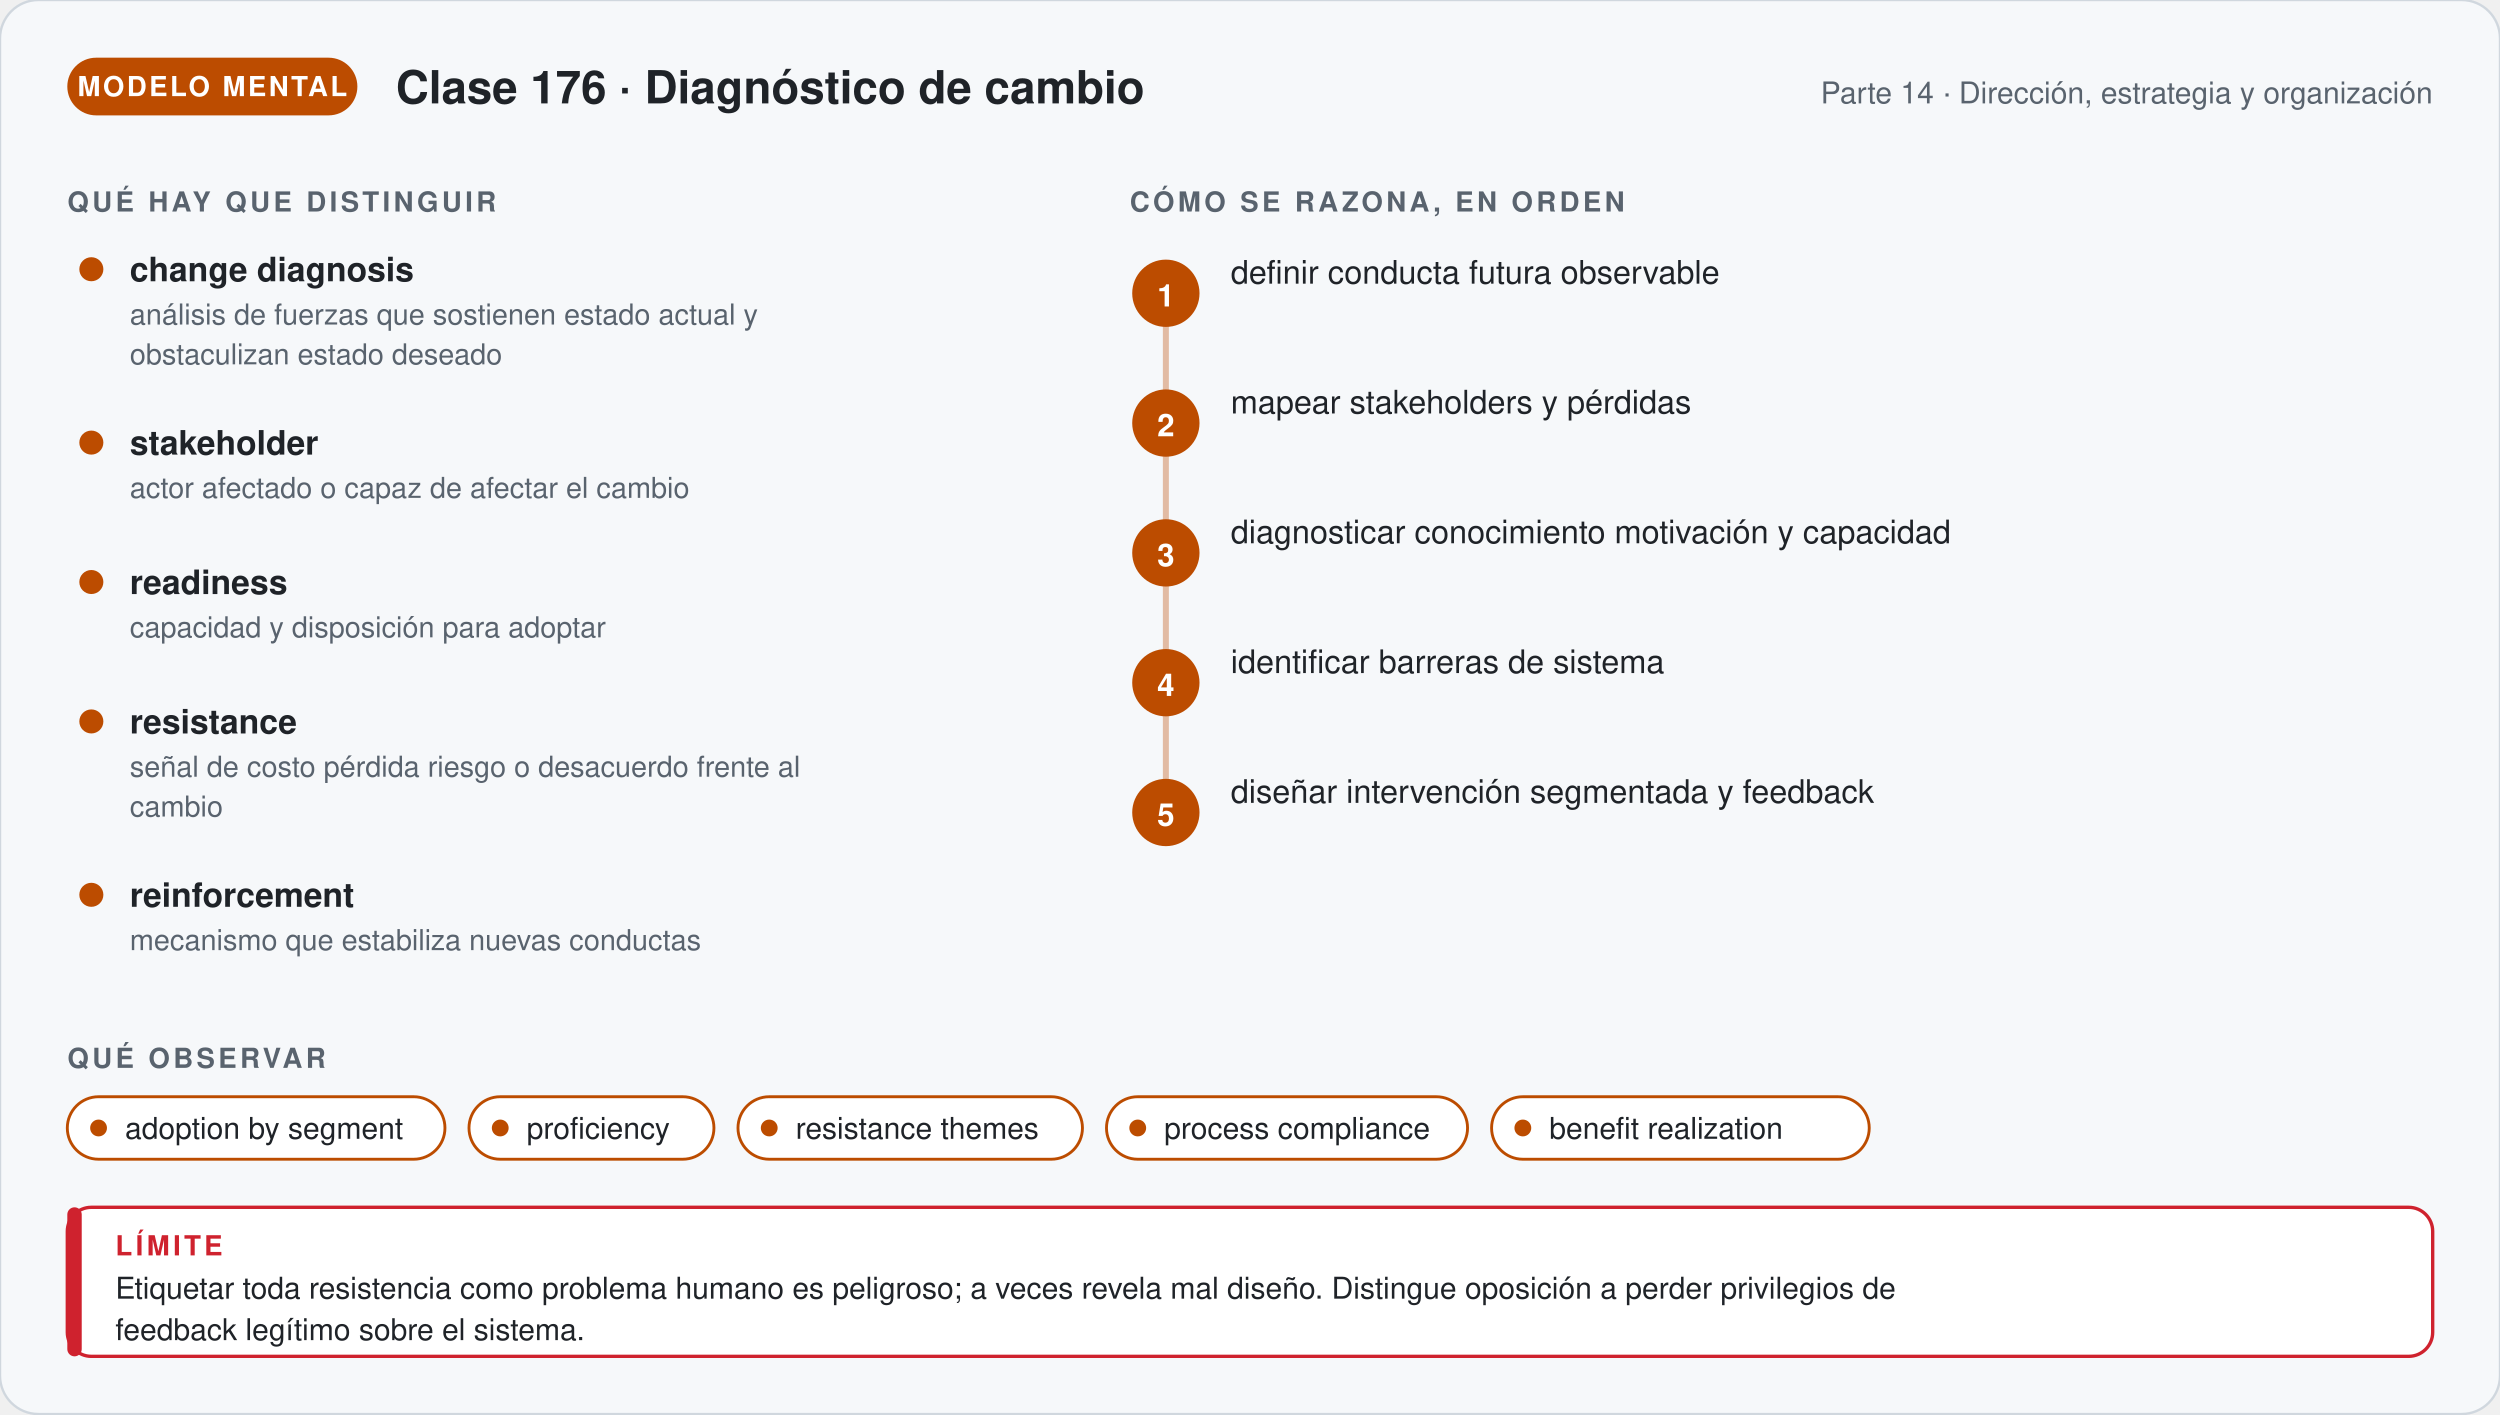
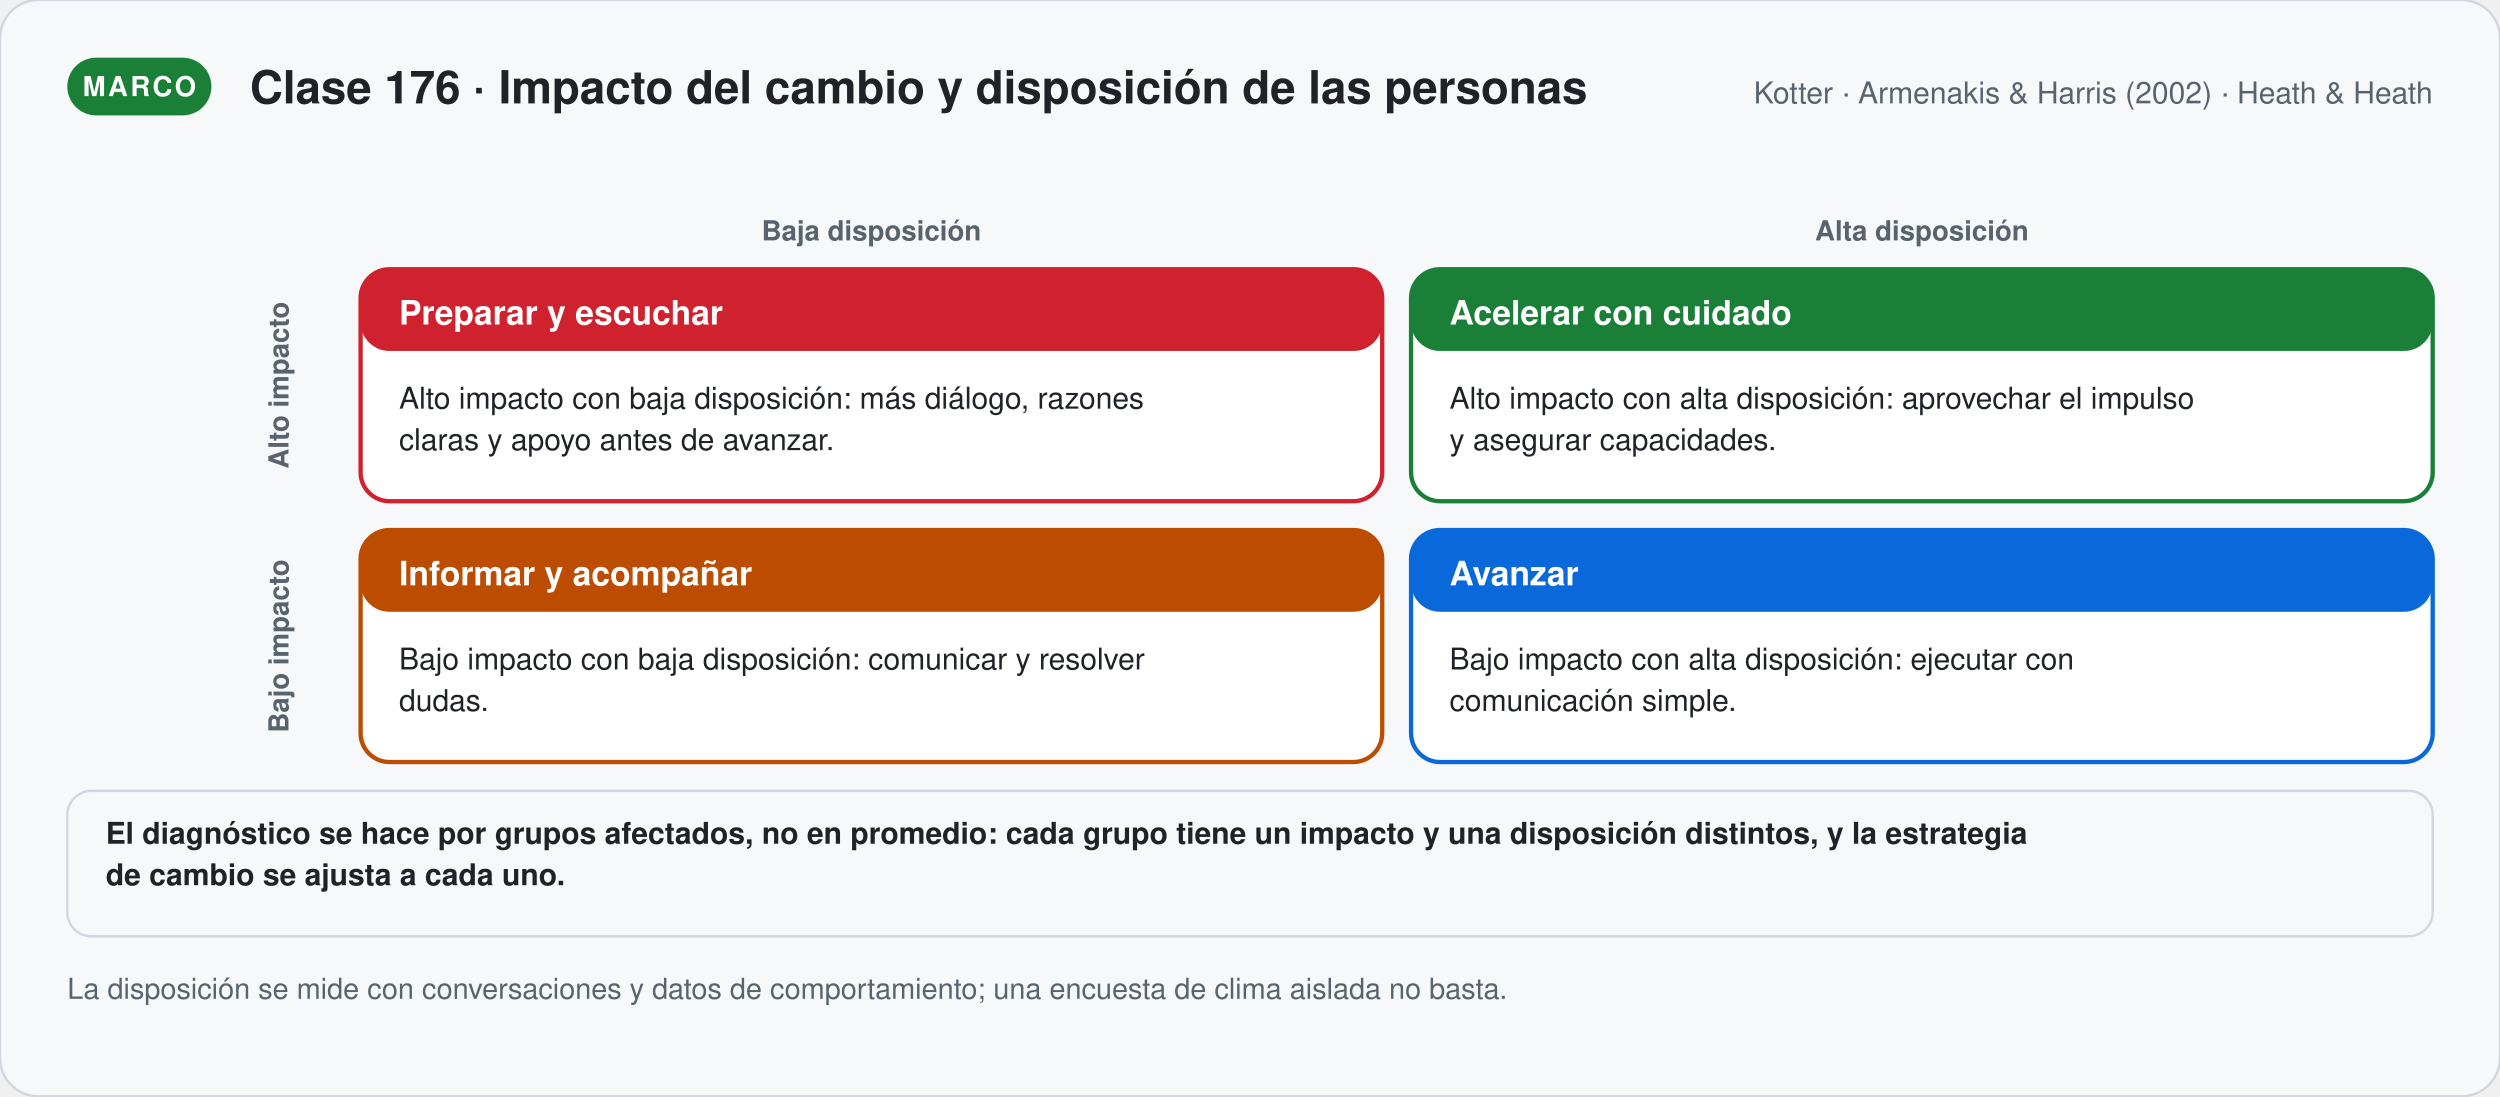
- <svg xmlns="http://www.w3.org/2000/svg" viewBox="0 0 1040 588.24" width="1040" role="img" aria-labelledby="t-g176 d-g176" font-family="'Segoe UI', 'Helvetica Neue', Helvetica, Arial, sans-serif">
+ <svg xmlns="http://www.w3.org/2000/svg" viewBox="0 0 1040 456.06" width="1040" role="img" aria-labelledby="t-s176 d-s176" font-family="'Segoe UI', 'Helvetica Neue', Helvetica, Arial, sans-serif">
  <defs>
-     <marker id="p-g176" viewBox="0 0 10 10" refX="8" refY="5" markerWidth="7" markerHeight="7" orient="auto">
+     <marker id="p-s176" viewBox="0 0 10 10" refX="8" refY="5" markerWidth="7" markerHeight="7" orient="auto">
      <path d="M1,1 L9,5 L1,9 Z" fill="#59636e" />
    </marker>
  </defs>
-   <rect width="1040" height="588.24" rx="16" fill="#f6f8fa" stroke="#d0d7de" />
-   <rect x="28" y="24" width="120.67" height="24" rx="12" fill="#bc4c00" />
-   <text x="88.335" y="40" font-size="11.5" font-weight="700" fill="#ffffff" text-anchor="middle" letter-spacing="1">MODELO MENTAL</text>
-   <text x="164.67" y="43" font-size="19" font-weight="700" fill="#1f2328" text-anchor="start">Clase 176 · Diagnóstico de cambio</text>
-   <text x="1012" y="43" font-size="12.5" font-weight="400" fill="#59636e" text-anchor="end">Parte 14 · Dirección, estrategia y organización</text>
-   <text x="28" y="88" font-size="11.5" font-weight="700" fill="#59636e" text-anchor="start" letter-spacing="1.4">QUÉ HAY QUE DISTINGUIR</text>
-   <circle cx="38" cy="112" r="5" fill="#bc4c00" />
-   <text x="54" y="117" font-size="14" font-weight="700" fill="#1f2328" text-anchor="start">change diagnosis</text>
-   <text x="54" y="135" font-size="12" font-weight="400" fill="#59636e" text-anchor="start">análisis de fuerzas que sostienen estado actual y</text>
-   <text x="54" y="151.56" font-size="12" font-weight="400" fill="#59636e" text-anchor="start">obstaculizan estado deseado</text>
-   <circle cx="38" cy="184.12" r="5" fill="#bc4c00" />
-   <text x="54" y="189.12" font-size="14" font-weight="700" fill="#1f2328" text-anchor="start">stakeholder</text>
-   <text x="54" y="207.12" font-size="12" font-weight="400" fill="#59636e" text-anchor="start">actor afectado o capaz de afectar el cambio</text>
-   <circle cx="38" cy="242.12" r="5" fill="#bc4c00" />
-   <text x="54" y="247.12" font-size="14" font-weight="700" fill="#1f2328" text-anchor="start">readiness</text>
-   <text x="54" y="265.12" font-size="12" font-weight="400" fill="#59636e" text-anchor="start">capacidad y disposición para adoptar</text>
-   <circle cx="38" cy="300.12" r="5" fill="#bc4c00" />
-   <text x="54" y="305.12" font-size="14" font-weight="700" fill="#1f2328" text-anchor="start">resistance</text>
-   <text x="54" y="323.12" font-size="12" font-weight="400" fill="#59636e" text-anchor="start">señal de costo pérdida riesgo o desacuerdo frente al</text>
-   <text x="54" y="339.68" font-size="12" font-weight="400" fill="#59636e" text-anchor="start">cambio</text>
-   <circle cx="38" cy="372.24" r="5" fill="#bc4c00" />
-   <text x="54" y="377.24" font-size="14" font-weight="700" fill="#1f2328" text-anchor="start">reinforcement</text>
-   <text x="54" y="395.24" font-size="12" font-weight="400" fill="#59636e" text-anchor="start">mecanismo que estabiliza nuevas conductas</text>
-   <text x="470" y="88" font-size="11.5" font-weight="700" fill="#59636e" text-anchor="start" letter-spacing="1.4">CÓMO SE RAZONA, EN ORDEN</text>
-   <path d="M485,122 V338" stroke="#bc4c00" stroke-width="2.5" stroke-opacity="0.35" />
-   <circle cx="485" cy="122" r="14" fill="#bc4c00" />
-   <text x="485" y="127.5" font-size="13" font-weight="700" fill="#ffffff" text-anchor="middle">1</text>
-   <text x="512" y="118" font-size="13.5" font-weight="500" fill="#1f2328" text-anchor="start">definir conducta futura observable</text>
-   <circle cx="485" cy="176" r="14" fill="#bc4c00" />
-   <text x="485" y="181.5" font-size="13" font-weight="700" fill="#ffffff" text-anchor="middle">2</text>
-   <text x="512" y="172" font-size="13.5" font-weight="500" fill="#1f2328" text-anchor="start">mapear stakeholders y pérdidas</text>
-   <circle cx="485" cy="230" r="14" fill="#bc4c00" />
-   <text x="485" y="235.5" font-size="13" font-weight="700" fill="#ffffff" text-anchor="middle">3</text>
-   <text x="512" y="226" font-size="13.5" font-weight="500" fill="#1f2328" text-anchor="start">diagnosticar conocimiento motivación y capacidad</text>
-   <circle cx="485" cy="284" r="14" fill="#bc4c00" />
-   <text x="485" y="289.5" font-size="13" font-weight="700" fill="#ffffff" text-anchor="middle">4</text>
-   <text x="512" y="280" font-size="13.5" font-weight="500" fill="#1f2328" text-anchor="start">identificar barreras de sistema</text>
-   <circle cx="485" cy="338" r="14" fill="#bc4c00" />
-   <text x="485" y="343.5" font-size="13" font-weight="700" fill="#ffffff" text-anchor="middle">5</text>
-   <text x="512" y="334" font-size="13.5" font-weight="500" fill="#1f2328" text-anchor="start">diseñar intervención segmentada y feedback</text>
-   <text x="28" y="444.24" font-size="11.5" font-weight="700" fill="#59636e" text-anchor="start" letter-spacing="1.4">QUÉ OBSERVAR</text>
-   <rect x="28" y="456.24" width="157.1" height="26" rx="13" fill="#ffffff" stroke="#bc4c00" stroke-width="1.2" />
-   <circle cx="41" cy="469.24" r="3.5" fill="#bc4c00" />
-   <text x="52" y="473.74" font-size="12.5" font-weight="400" fill="#1f2328" text-anchor="start">adoption by segment</text>
-   <rect x="195.1" y="456.24" width="101.9" height="26" rx="13" fill="#ffffff" stroke="#bc4c00" stroke-width="1.2" />
-   <circle cx="208.1" cy="469.24" r="3.5" fill="#bc4c00" />
-   <text x="219.1" y="473.74" font-size="12.5" font-weight="400" fill="#1f2328" text-anchor="start">proficiency</text>
-   <rect x="307" y="456.24" width="143.3" height="26" rx="13" fill="#ffffff" stroke="#bc4c00" stroke-width="1.2" />
-   <circle cx="320" cy="469.24" r="3.5" fill="#bc4c00" />
-   <text x="331" y="473.74" font-size="12.5" font-weight="400" fill="#1f2328" text-anchor="start">resistance themes</text>
-   <rect x="460.3" y="456.24" width="150.2" height="26" rx="13" fill="#ffffff" stroke="#bc4c00" stroke-width="1.2" />
-   <circle cx="473.3" cy="469.24" r="3.5" fill="#bc4c00" />
-   <text x="484.3" y="473.74" font-size="12.5" font-weight="400" fill="#1f2328" text-anchor="start">process compliance</text>
-   <rect x="620.5" y="456.24" width="157.1" height="26" rx="13" fill="#ffffff" stroke="#bc4c00" stroke-width="1.2" />
-   <circle cx="633.5" cy="469.24" r="3.5" fill="#bc4c00" />
-   <text x="644.5" y="473.74" font-size="12.5" font-weight="400" fill="#1f2328" text-anchor="start">benefit realization</text>
-   <rect x="28" y="502.24" width="984" height="62" rx="10" fill="#ffffff" stroke="#cf222e" stroke-width="1.4" />
-   <rect x="28" y="502.24" width="6" height="62" rx="3" fill="#cf222e" />
-   <text x="48" y="522.24" font-size="11.5" font-weight="700" fill="#cf222e" text-anchor="start" letter-spacing="1.4">LÍMITE</text>
-   <text x="48" y="540.24" font-size="12.5" font-weight="400" fill="#1f2328" text-anchor="start">Etiquetar toda resistencia como problema humano es peligroso; a veces revela mal diseño. Distingue oposición a perder privilegios de</text>
-   <text x="48" y="557.49" font-size="12.5" font-weight="400" fill="#1f2328" text-anchor="start">feedback legítimo sobre el sistema.</text>
+   <rect width="1040" height="456.06" rx="16" fill="#f6f8fa" stroke="#d0d7de" />
+   <rect x="28" y="24" width="59.95" height="24" rx="12" fill="#1a7f37" />
+   <text x="57.975" y="40" font-size="11.5" font-weight="700" fill="#ffffff" text-anchor="middle" letter-spacing="1">MARCO</text>
+   <text x="103.95" y="43" font-size="19" font-weight="700" fill="#1f2328" text-anchor="start">Clase 176 · Impacto del cambio y disposición de las personas</text>
+   <text x="1012" y="43" font-size="12.5" font-weight="400" fill="#59636e" text-anchor="end">Kotter · Armenakis &amp; Harris (2002) · Heath &amp; Heath</text>
+   <text x="362.5" y="100" font-size="11.5" font-weight="700" fill="#59636e" text-anchor="middle">Baja disposición</text>
+   <text x="799.5" y="100" font-size="11.5" font-weight="700" fill="#59636e" text-anchor="middle">Alta disposición</text>
+   <text transform="translate(120,160.25) rotate(-90)" font-size="11.5" font-weight="700" fill="#59636e" text-anchor="middle">Alto impacto</text>
+   <text transform="translate(120,268.75) rotate(-90)" font-size="11.5" font-weight="700" fill="#59636e" text-anchor="middle">Bajo impacto</text>
+   <rect x="150" y="112" width="425" height="96.5" rx="12" fill="#ffffff" stroke="#cf222e" stroke-width="1.8" />
+   <rect x="150.0" y="112.0" width="425.0" height="34" rx="12" fill="#cf222e" />
+   <text x="166" y="135" font-size="14" font-weight="700" fill="#ffffff" text-anchor="start">Preparar y escuchar</text>
+   <text x="166" y="170" font-size="12.5" font-weight="400" fill="#1f2328" text-anchor="start">Alto impacto con baja disposición: más diálogo, razones</text>
+   <text x="166" y="187.25" font-size="12.5" font-weight="400" fill="#1f2328" text-anchor="start">claras y apoyo antes de avanzar.</text>
+   <rect x="587" y="112" width="425" height="96.5" rx="12" fill="#ffffff" stroke="#1a7f37" stroke-width="1.8" />
+   <rect x="587.0" y="112.0" width="425.0" height="34" rx="12" fill="#1a7f37" />
+   <text x="603" y="135" font-size="14" font-weight="700" fill="#ffffff" text-anchor="start">Acelerar con cuidado</text>
+   <text x="603" y="170" font-size="12.5" font-weight="400" fill="#1f2328" text-anchor="start">Alto impacto con alta disposición: aprovechar el impulso</text>
+   <text x="603" y="187.25" font-size="12.5" font-weight="400" fill="#1f2328" text-anchor="start">y asegurar capacidades.</text>
+   <rect x="150" y="220.5" width="425" height="96.5" rx="12" fill="#ffffff" stroke="#bc4c00" stroke-width="1.8" />
+   <rect x="150.0" y="220.5" width="425.0" height="34" rx="12" fill="#bc4c00" />
+   <text x="166" y="243.5" font-size="14" font-weight="700" fill="#ffffff" text-anchor="start">Informar y acompañar</text>
+   <text x="166" y="278.5" font-size="12.5" font-weight="400" fill="#1f2328" text-anchor="start">Bajo impacto con baja disposición: comunicar y resolver</text>
+   <text x="166" y="295.75" font-size="12.5" font-weight="400" fill="#1f2328" text-anchor="start">dudas.</text>
+   <rect x="587" y="220.5" width="425" height="96.5" rx="12" fill="#ffffff" stroke="#0969da" stroke-width="1.8" />
+   <rect x="587.0" y="220.5" width="425.0" height="34" rx="12" fill="#0969da" />
+   <text x="603" y="243.5" font-size="14" font-weight="700" fill="#ffffff" text-anchor="start">Avanzar</text>
+   <text x="603" y="278.5" font-size="12.5" font-weight="400" fill="#1f2328" text-anchor="start">Bajo impacto con alta disposición: ejecutar con</text>
+   <text x="603" y="295.75" font-size="12.5" font-weight="400" fill="#1f2328" text-anchor="start">comunicación simple.</text>
+   <rect x="28" y="329" width="984" height="60.5" rx="10" fill="#f6f8fa" stroke="#d0d7de" stroke-width="1" />
+   <text x="44" y="351" font-size="12.5" font-weight="600" fill="#1f2328" text-anchor="start">El diagnóstico se hace por grupos afectados, no en promedio: cada grupo tiene un impacto y una disposición distintos, y la estrategia</text>
+   <text x="44" y="368.25" font-size="12.5" font-weight="600" fill="#1f2328" text-anchor="start">de cambio se ajusta a cada uno.</text>
+   <text x="28" y="415.5" font-size="12" font-weight="400" fill="#59636e" text-anchor="start">La disposición se mide con conversaciones y datos de comportamiento; una encuesta de clima aislada no basta.</text>
</svg>
